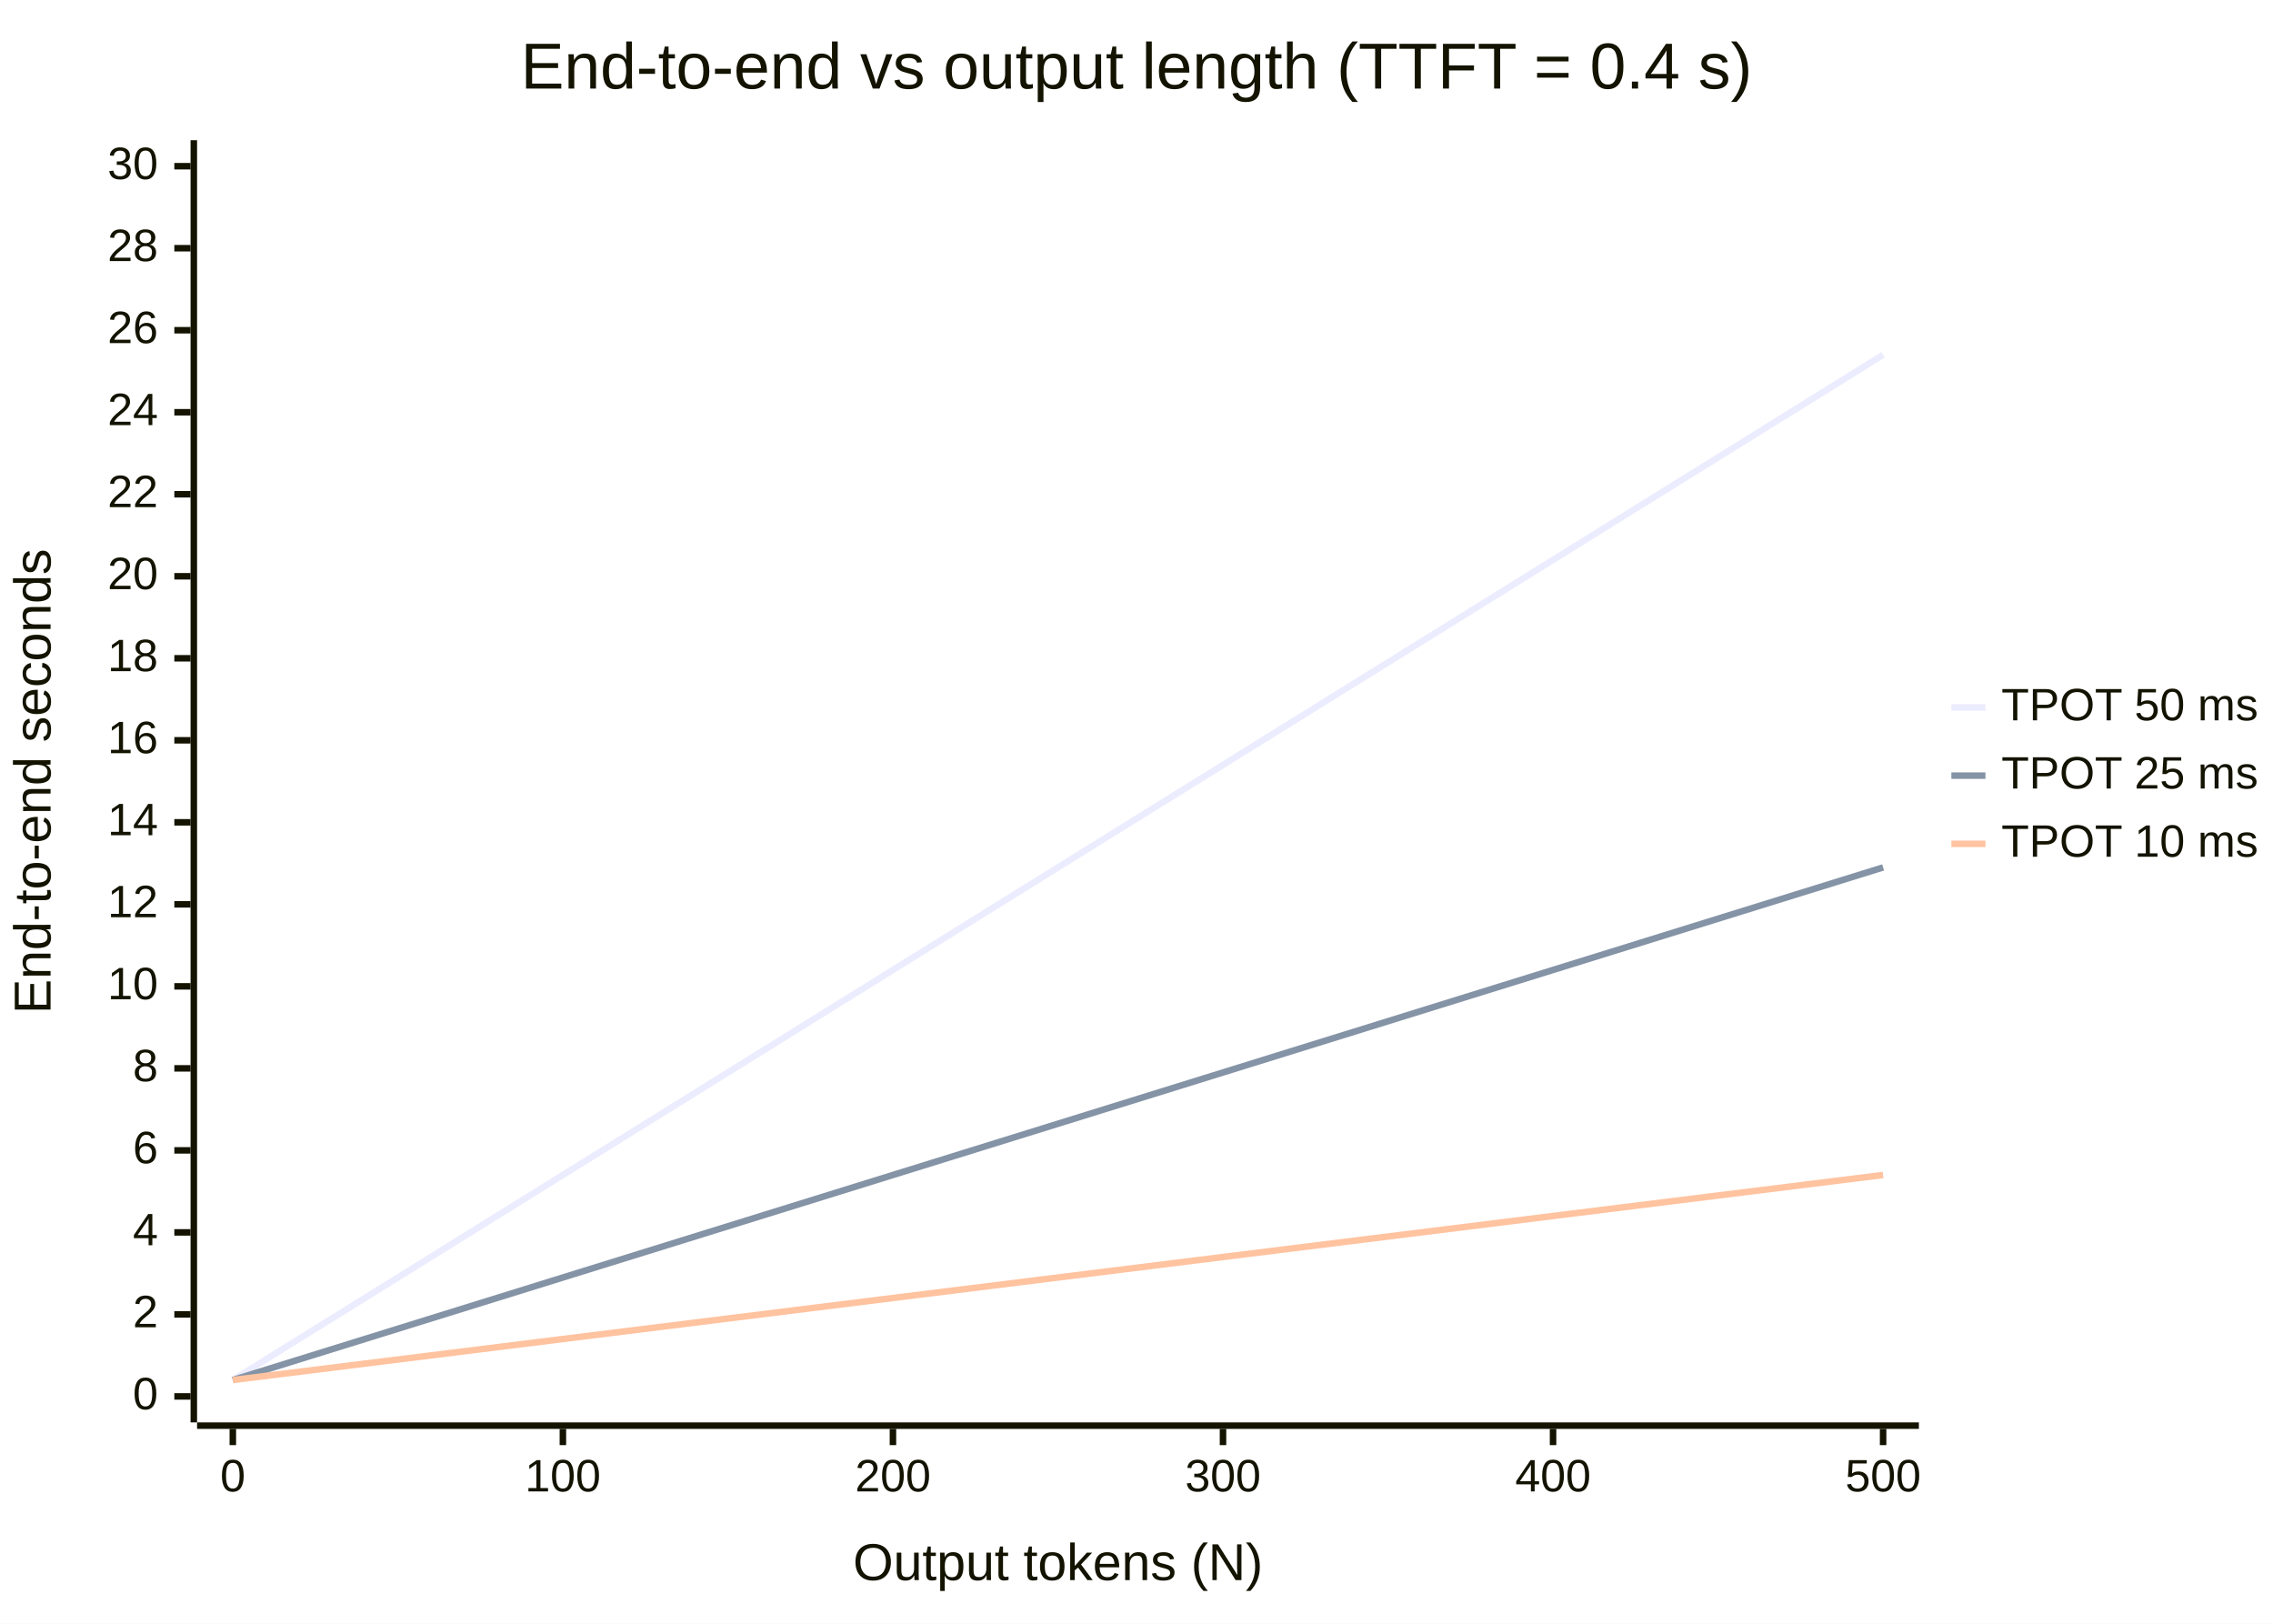
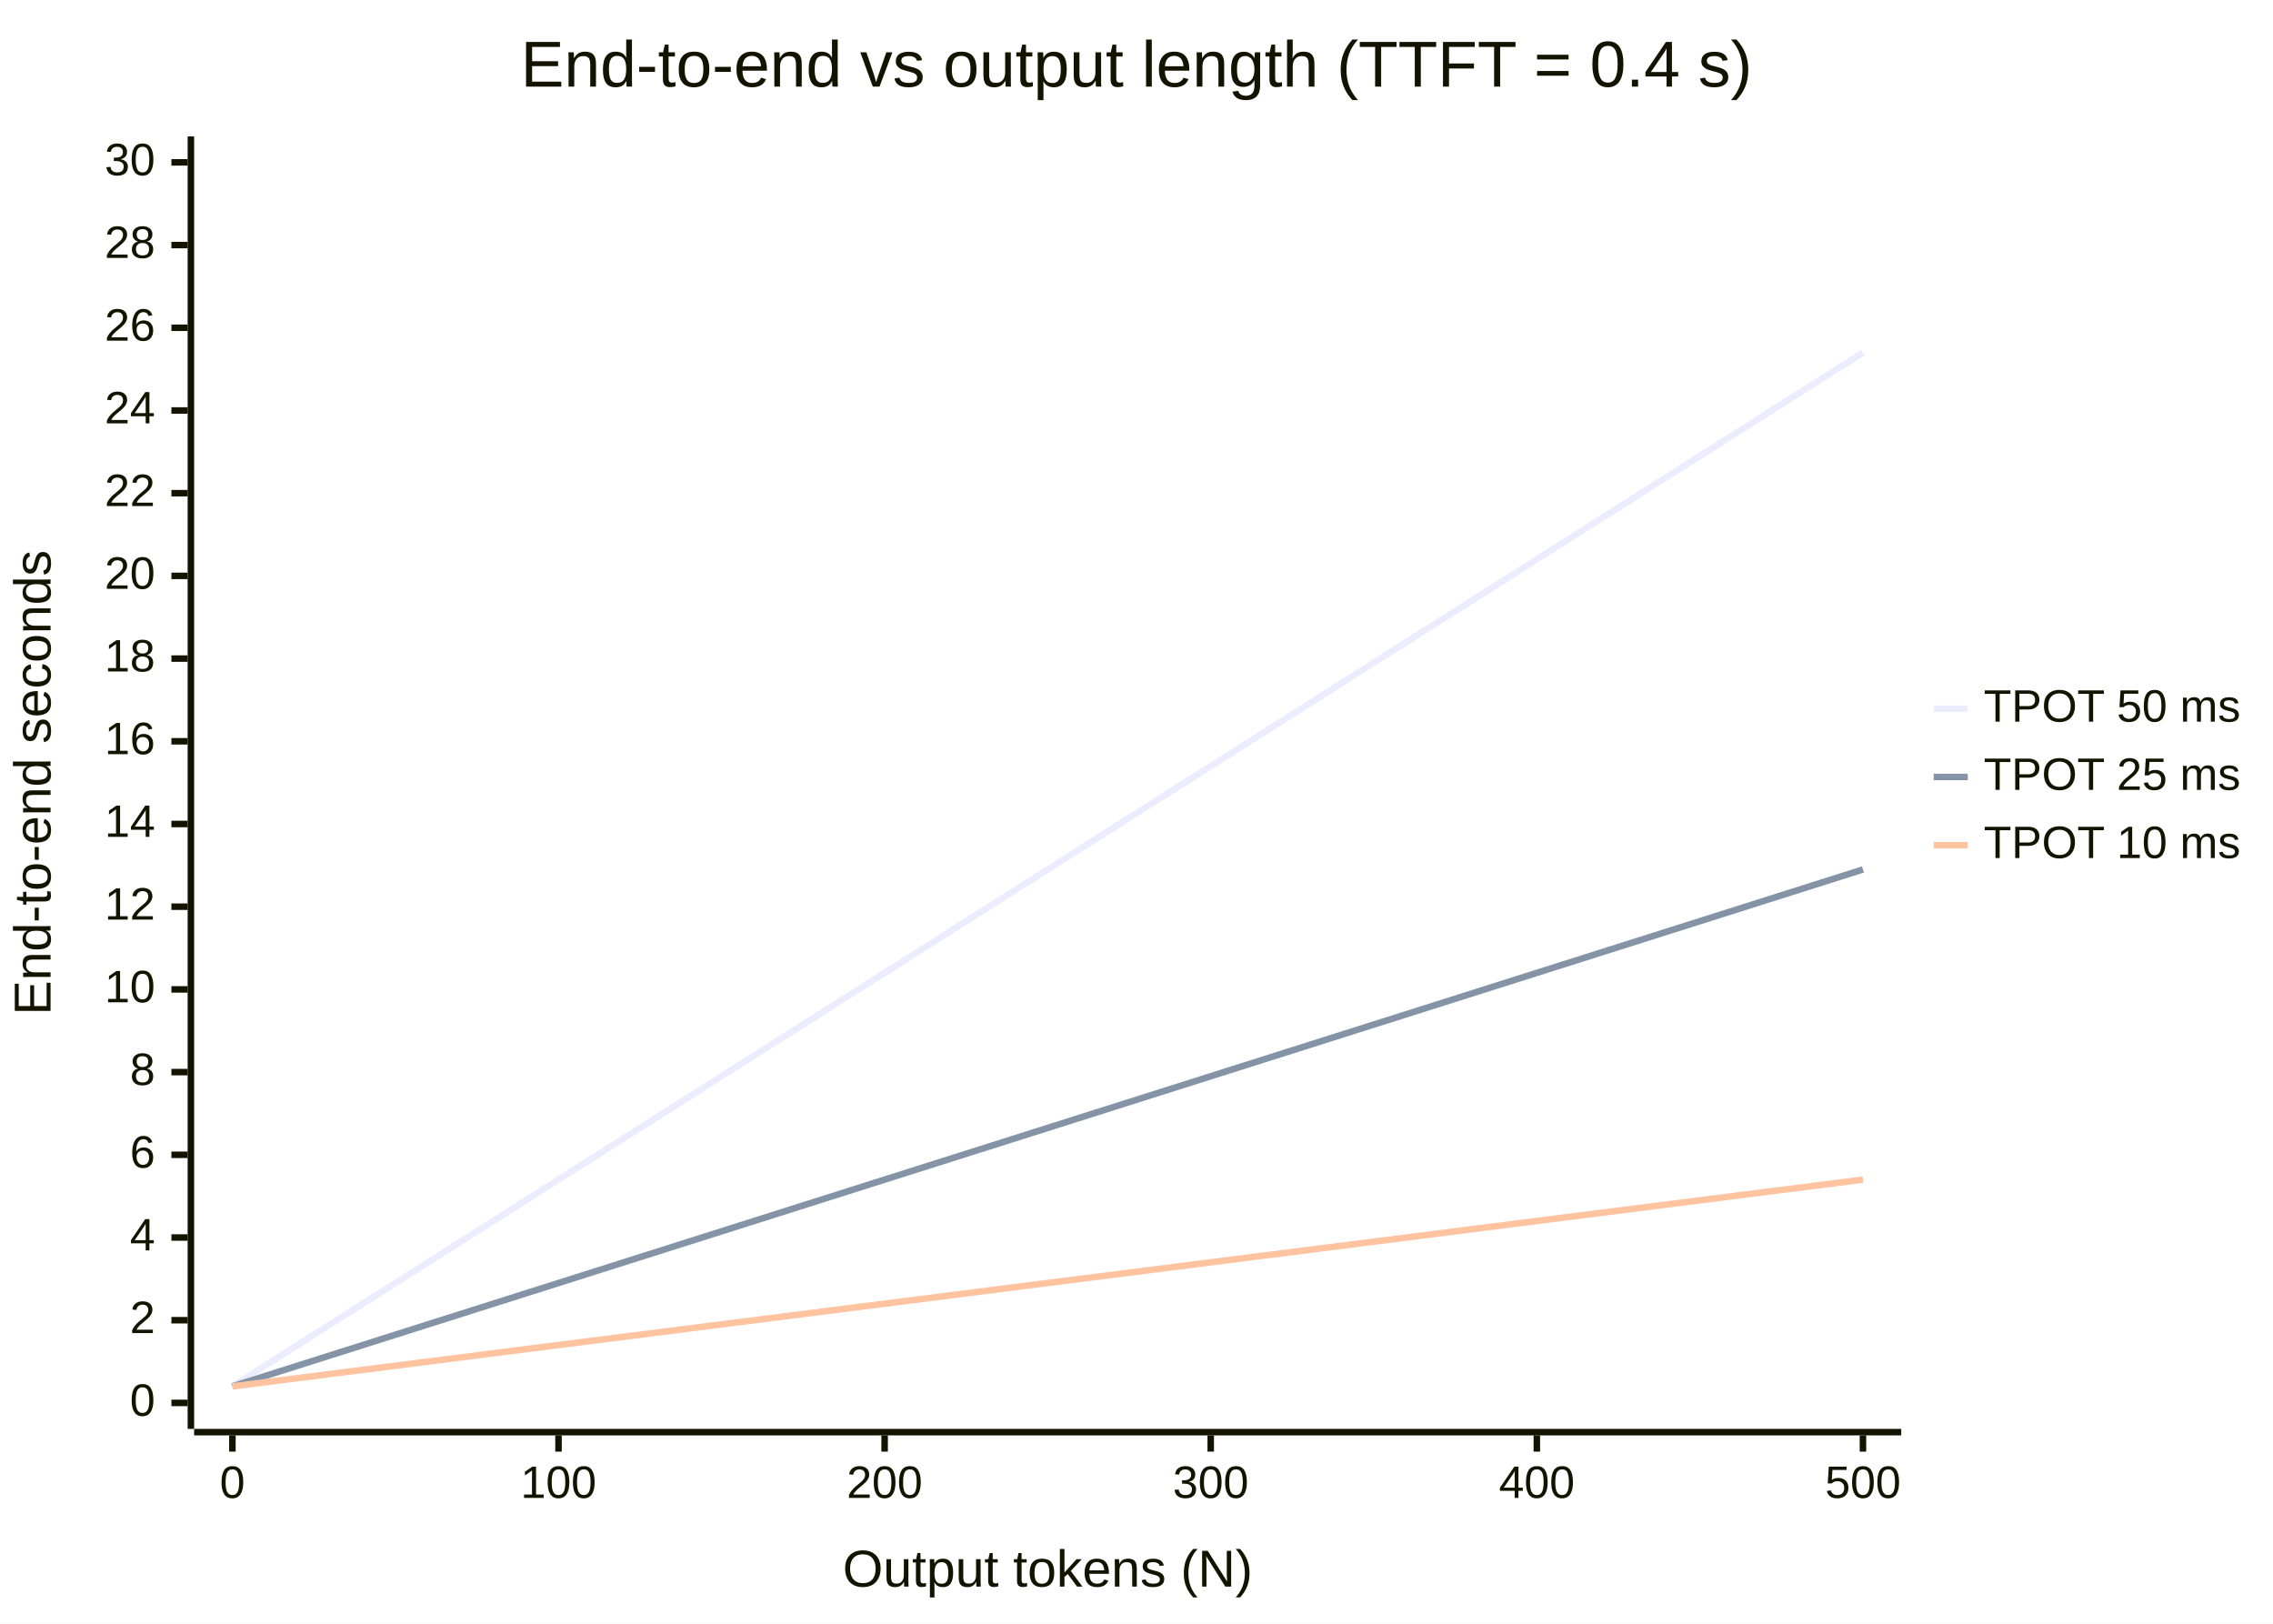
<svg xmlns="http://www.w3.org/2000/svg" id="my-svg" width="100%" style="max-width: 700px; background-color: transparent;" viewBox="0 0 700 500" role="graphics-document document" aria-roledescription="xychart">
  <style>#my-svg{font-family:"trebuchet ms",verdana,arial,sans-serif;font-size:16px;fill:#333;}@keyframes edge-animation-frame{from{stroke-dashoffset:0;}}@keyframes dash{to{stroke-dashoffset:0;}}#my-svg .edge-animation-slow{stroke-dasharray:9,5!important;stroke-dashoffset:900;animation:dash 50s linear infinite;stroke-linecap:round;}#my-svg .edge-animation-fast{stroke-dasharray:9,5!important;stroke-dashoffset:900;animation:dash 20s linear infinite;stroke-linecap:round;}#my-svg .error-icon{fill:#552222;}#my-svg .error-text{fill:#552222;stroke:#552222;}#my-svg .edge-thickness-normal{stroke-width:1px;}#my-svg .edge-thickness-thick{stroke-width:3.5px;}#my-svg .edge-pattern-solid{stroke-dasharray:0;}#my-svg .edge-thickness-invisible{stroke-width:0;fill:none;}#my-svg .edge-pattern-dashed{stroke-dasharray:3;}#my-svg .edge-pattern-dotted{stroke-dasharray:2;}#my-svg .marker{fill:#333333;stroke:#333333;}#my-svg .marker.cross{stroke:#333333;}#my-svg svg{font-family:"trebuchet ms",verdana,arial,sans-serif;font-size:16px;}#my-svg p{margin:0;}#my-svg .node .neo-node{stroke:#9370DB;}#my-svg [data-look="neo"].node rect,#my-svg [data-look="neo"].cluster rect,#my-svg [data-look="neo"].node polygon{stroke:#9370DB;filter:drop-shadow(1px 2px 2px rgba(185, 185, 185, 1));}#my-svg [data-look="neo"].swimlane.cluster rect{filter:none;}#my-svg [data-look="neo"].node path{stroke:#9370DB;stroke-width:1px;}#my-svg [data-look="neo"].node .outer-path{filter:drop-shadow(1px 2px 2px rgba(185, 185, 185, 1));}#my-svg [data-look="neo"].node .neo-line path{stroke:#9370DB;filter:none;}#my-svg [data-look="neo"].node circle{stroke:#9370DB;filter:drop-shadow(1px 2px 2px rgba(185, 185, 185, 1));}#my-svg [data-look="neo"].node circle .state-start{fill:#000000;}#my-svg [data-look="neo"].icon-shape .icon{fill:#9370DB;filter:drop-shadow(1px 2px 2px rgba(185, 185, 185, 1));}#my-svg [data-look="neo"].icon-shape .icon-neo path{stroke:#9370DB;filter:drop-shadow(1px 2px 2px rgba(185, 185, 185, 1));}#my-svg :root{--mermaid-font-family:"trebuchet ms",verdana,arial,sans-serif;}</style>
  <g />
  <g class="main">
    <rect width="700" height="500" class="background" fill="white" />
    <g class="chart-title">
-       <text x="0" y="0" fill="#131300" font-size="20" dominant-baseline="middle" text-anchor="middle" transform="translate(350, 21.58984) rotate(0)">End-to-end vs output length (TTFT = 0.4 s)</text>
+       <text x="0" y="0" fill="#131300" font-size="20" dominant-baseline="middle" text-anchor="middle" transform="translate(350, 21) rotate(0)">End-to-end vs output length (TTFT = 0.4 s)</text>
    </g>
    <g class="plot">
      <g class="line-plot-0">
-         <path d="M71.703,424.949L173.348,361.812L274.993,298.676L376.638,235.539L478.283,172.402L579.928,109.265" fill="none" stroke="#ECECFF" stroke-width="2" />
+         <path d="M71.572,426.907L172.002,363.24L272.431,299.573L372.861,235.907L473.291,172.24L573.72,108.573" fill="none" stroke="#ECECFF" stroke-width="2" />
      </g>
      <g class="line-plot-1">
-         <path d="M71.703,424.949L173.348,393.381L274.993,361.812L376.638,330.244L478.283,298.676L579.928,267.107" fill="none" stroke="#8493A6" stroke-width="2" />
+         <path d="M71.572,426.907L172.002,395.073L272.431,363.24L372.861,331.407L473.291,299.573L573.72,267.74" fill="none" stroke="#8493A6" stroke-width="2" />
      </g>
      <g class="line-plot-2">
-         <path d="M71.703,424.949L173.348,412.322L274.993,399.694L376.638,387.067L478.283,374.44L579.928,361.812" fill="none" stroke="#FFC3A0" stroke-width="2" />
+         <path d="M71.572,426.907L172.002,414.173L272.431,401.44L372.861,388.707L473.291,375.973L573.72,363.24" fill="none" stroke="#FFC3A0" stroke-width="2" />
      </g>
    </g>
    <g class="legend">
      <g class="markers">
-         <path d="M 600.944,217.84 L 611.444,217.84" fill="none" stroke="#ECECFF" stroke-width="2" />
-         <path d="M 600.944,238.84 L 611.444,238.84" fill="none" stroke="#8493A6" stroke-width="2" />
-         <path d="M 600.944,259.84 L 611.444,259.84" fill="none" stroke="#FFC3A0" stroke-width="2" />
+         <path d="M 595.506,218.25 L 606.006,218.25" fill="none" stroke="#ECECFF" stroke-width="2" />
+         <path d="M 595.506,239.25 L 606.006,239.25" fill="none" stroke="#8493A6" stroke-width="2" />
+         <path d="M 595.506,260.25 L 606.006,260.25" fill="none" stroke="#FFC3A0" stroke-width="2" />
      </g>
      <g class="label">
-         <text x="0" y="0" fill="#131300" font-size="14" dominant-baseline="middle" text-anchor="start" transform="translate(616.3438, 217.8398) rotate(0)">TPOT 50 ms</text>
-         <text x="0" y="0" fill="#131300" font-size="14" dominant-baseline="middle" text-anchor="start" transform="translate(616.3438, 238.8398) rotate(0)">TPOT 25 ms</text>
-         <text x="0" y="0" fill="#131300" font-size="14" dominant-baseline="middle" text-anchor="start" transform="translate(616.3438, 259.8398) rotate(0)">TPOT 10 ms</text>
+         <text x="0" y="0" fill="#131300" font-size="14" dominant-baseline="middle" text-anchor="start" transform="translate(610.9062, 218.25) rotate(0)">TPOT 50 ms</text>
+         <text x="0" y="0" fill="#131300" font-size="14" dominant-baseline="middle" text-anchor="start" transform="translate(610.9062, 239.25) rotate(0)">TPOT 25 ms</text>
+         <text x="0" y="0" fill="#131300" font-size="14" dominant-baseline="middle" text-anchor="start" transform="translate(610.9062, 260.25) rotate(0)">TPOT 10 ms</text>
      </g>
    </g>
    <g class="bottom-axis">
      <g class="axis-line">
-         <path d="M 60.688,439 L 590.944,439" fill="none" stroke="#131300" stroke-width="2" />
+         <path d="M 59.786,441 L 585.506,441" fill="none" stroke="#131300" stroke-width="2" />
      </g>
      <g class="label">
-         <text x="0" y="0" fill="#131300" font-size="14" dominant-baseline="text-before-edge" text-anchor="middle" transform="translate(71.70313, 450) rotate(0)">0</text>
-         <text x="0" y="0" fill="#131300" font-size="14" dominant-baseline="text-before-edge" text-anchor="middle" transform="translate(173.3481, 450) rotate(0)">100</text>
-         <text x="0" y="0" fill="#131300" font-size="14" dominant-baseline="text-before-edge" text-anchor="middle" transform="translate(274.9931, 450) rotate(0)">200</text>
-         <text x="0" y="0" fill="#131300" font-size="14" dominant-baseline="text-before-edge" text-anchor="middle" transform="translate(376.6381, 450) rotate(0)">300</text>
-         <text x="0" y="0" fill="#131300" font-size="14" dominant-baseline="text-before-edge" text-anchor="middle" transform="translate(478.2831, 450) rotate(0)">400</text>
-         <text x="0" y="0" fill="#131300" font-size="14" dominant-baseline="text-before-edge" text-anchor="middle" transform="translate(579.9281, 450) rotate(0)">500</text>
+         <text x="0" y="0" fill="#131300" font-size="14" dominant-baseline="text-before-edge" text-anchor="middle" transform="translate(71.57227, 452) rotate(0)">0</text>
+         <text x="0" y="0" fill="#131300" font-size="14" dominant-baseline="text-before-edge" text-anchor="middle" transform="translate(172.0018, 452) rotate(0)">100</text>
+         <text x="0" y="0" fill="#131300" font-size="14" dominant-baseline="text-before-edge" text-anchor="middle" transform="translate(272.4314, 452) rotate(0)">200</text>
+         <text x="0" y="0" fill="#131300" font-size="14" dominant-baseline="text-before-edge" text-anchor="middle" transform="translate(372.861, 452) rotate(0)">300</text>
+         <text x="0" y="0" fill="#131300" font-size="14" dominant-baseline="text-before-edge" text-anchor="middle" transform="translate(473.2905, 452) rotate(0)">400</text>
+         <text x="0" y="0" fill="#131300" font-size="14" dominant-baseline="text-before-edge" text-anchor="middle" transform="translate(573.7201, 452) rotate(0)">500</text>
      </g>
      <g class="ticks">
-         <path d="M 71.703,440 L 71.703,445" fill="none" stroke="#131300" stroke-width="2" />
-         <path d="M 173.348,440 L 173.348,445" fill="none" stroke="#131300" stroke-width="2" />
-         <path d="M 274.993,440 L 274.993,445" fill="none" stroke="#131300" stroke-width="2" />
-         <path d="M 376.638,440 L 376.638,445" fill="none" stroke="#131300" stroke-width="2" />
-         <path d="M 478.283,440 L 478.283,445" fill="none" stroke="#131300" stroke-width="2" />
-         <path d="M 579.928,440 L 579.928,445" fill="none" stroke="#131300" stroke-width="2" />
+         <path d="M 71.572,442 L 71.572,447" fill="none" stroke="#131300" stroke-width="2" />
+         <path d="M 172.002,442 L 172.002,447" fill="none" stroke="#131300" stroke-width="2" />
+         <path d="M 272.431,442 L 272.431,447" fill="none" stroke="#131300" stroke-width="2" />
+         <path d="M 372.861,442 L 372.861,447" fill="none" stroke="#131300" stroke-width="2" />
+         <path d="M 473.291,442 L 473.291,447" fill="none" stroke="#131300" stroke-width="2" />
+         <path d="M 573.72,442 L 573.72,447" fill="none" stroke="#131300" stroke-width="2" />
      </g>
      <g class="title">
-         <text x="0" y="0" fill="#131300" font-size="16" dominant-baseline="text-before-edge" text-anchor="middle" transform="translate(325.8156, 476) rotate(0)">Output tokens (N)</text>
+         <text x="0" y="0" fill="#131300" font-size="16" dominant-baseline="text-before-edge" text-anchor="middle" transform="translate(322.6462, 478) rotate(0)">Output tokens (N)</text>
      </g>
    </g>
    <g class="left-axis">
      <g class="axisl-line">
-         <path d="M 59.688,43.18 L 59.688,438" fill="none" stroke="#131300" stroke-width="2" />
+         <path d="M 58.786,42 L 58.786,440" fill="none" stroke="#131300" stroke-width="2" />
      </g>
      <g class="label">
-         <text x="0" y="0" fill="#131300" font-size="14" dominant-baseline="middle" text-anchor="end" transform="translate(48.6875, 51.17969) rotate(0)">30</text>
-         <text x="0" y="0" fill="#131300" font-size="14" dominant-baseline="middle" text-anchor="end" transform="translate(48.6875, 76.43437) rotate(0)">28</text>
-         <text x="0" y="0" fill="#131300" font-size="14" dominant-baseline="middle" text-anchor="end" transform="translate(48.6875, 101.6891) rotate(0)">26</text>
-         <text x="0" y="0" fill="#131300" font-size="14" dominant-baseline="middle" text-anchor="end" transform="translate(48.6875, 126.9437) rotate(0)">24</text>
-         <text x="0" y="0" fill="#131300" font-size="14" dominant-baseline="middle" text-anchor="end" transform="translate(48.6875, 152.1984) rotate(0)">22</text>
-         <text x="0" y="0" fill="#131300" font-size="14" dominant-baseline="middle" text-anchor="end" transform="translate(48.6875, 177.4531) rotate(0)">20</text>
-         <text x="0" y="0" fill="#131300" font-size="14" dominant-baseline="middle" text-anchor="end" transform="translate(48.6875, 202.7078) rotate(0)">18</text>
-         <text x="0" y="0" fill="#131300" font-size="14" dominant-baseline="middle" text-anchor="end" transform="translate(48.6875, 227.9625) rotate(0)">16</text>
-         <text x="0" y="0" fill="#131300" font-size="14" dominant-baseline="middle" text-anchor="end" transform="translate(48.6875, 253.2172) rotate(0)">14</text>
-         <text x="0" y="0" fill="#131300" font-size="14" dominant-baseline="middle" text-anchor="end" transform="translate(48.6875, 278.4719) rotate(0)">12</text>
-         <text x="0" y="0" fill="#131300" font-size="14" dominant-baseline="middle" text-anchor="end" transform="translate(48.6875, 303.7266) rotate(0)">10</text>
-         <text x="0" y="0" fill="#131300" font-size="14" dominant-baseline="middle" text-anchor="end" transform="translate(48.6875, 328.9812) rotate(0)">8</text>
-         <text x="0" y="0" fill="#131300" font-size="14" dominant-baseline="middle" text-anchor="end" transform="translate(48.6875, 354.2359) rotate(0)">6</text>
-         <text x="0" y="0" fill="#131300" font-size="14" dominant-baseline="middle" text-anchor="end" transform="translate(48.6875, 379.4906) rotate(0)">4</text>
-         <text x="0" y="0" fill="#131300" font-size="14" dominant-baseline="middle" text-anchor="end" transform="translate(48.6875, 404.7453) rotate(0)">2</text>
-         <text x="0" y="0" fill="#131300" font-size="14" dominant-baseline="middle" text-anchor="end" transform="translate(48.6875, 430) rotate(0)">0</text>
+         <text x="0" y="0" fill="#131300" font-size="14" dominant-baseline="middle" text-anchor="end" transform="translate(47.78613, 50) rotate(0)">30</text>
+         <text x="0" y="0" fill="#131300" font-size="14" dominant-baseline="middle" text-anchor="end" transform="translate(47.78613, 75.46667) rotate(0)">28</text>
+         <text x="0" y="0" fill="#131300" font-size="14" dominant-baseline="middle" text-anchor="end" transform="translate(47.78613, 100.9333) rotate(0)">26</text>
+         <text x="0" y="0" fill="#131300" font-size="14" dominant-baseline="middle" text-anchor="end" transform="translate(47.78613, 126.4) rotate(0)">24</text>
+         <text x="0" y="0" fill="#131300" font-size="14" dominant-baseline="middle" text-anchor="end" transform="translate(47.78613, 151.8667) rotate(0)">22</text>
+         <text x="0" y="0" fill="#131300" font-size="14" dominant-baseline="middle" text-anchor="end" transform="translate(47.78613, 177.3333) rotate(0)">20</text>
+         <text x="0" y="0" fill="#131300" font-size="14" dominant-baseline="middle" text-anchor="end" transform="translate(47.78613, 202.8) rotate(0)">18</text>
+         <text x="0" y="0" fill="#131300" font-size="14" dominant-baseline="middle" text-anchor="end" transform="translate(47.78613, 228.2667) rotate(0)">16</text>
+         <text x="0" y="0" fill="#131300" font-size="14" dominant-baseline="middle" text-anchor="end" transform="translate(47.78613, 253.7333) rotate(0)">14</text>
+         <text x="0" y="0" fill="#131300" font-size="14" dominant-baseline="middle" text-anchor="end" transform="translate(47.78613, 279.2) rotate(0)">12</text>
+         <text x="0" y="0" fill="#131300" font-size="14" dominant-baseline="middle" text-anchor="end" transform="translate(47.78613, 304.6667) rotate(0)">10</text>
+         <text x="0" y="0" fill="#131300" font-size="14" dominant-baseline="middle" text-anchor="end" transform="translate(47.78613, 330.1333) rotate(0)">8</text>
+         <text x="0" y="0" fill="#131300" font-size="14" dominant-baseline="middle" text-anchor="end" transform="translate(47.78613, 355.6) rotate(0)">6</text>
+         <text x="0" y="0" fill="#131300" font-size="14" dominant-baseline="middle" text-anchor="end" transform="translate(47.78613, 381.0667) rotate(0)">4</text>
+         <text x="0" y="0" fill="#131300" font-size="14" dominant-baseline="middle" text-anchor="end" transform="translate(47.78613, 406.5333) rotate(0)">2</text>
+         <text x="0" y="0" fill="#131300" font-size="14" dominant-baseline="middle" text-anchor="end" transform="translate(47.78613, 432) rotate(0)">0</text>
      </g>
      <g class="ticks">
-         <path d="M 58.688,51.18 L 53.688,51.18" fill="none" stroke="#131300" stroke-width="2" />
-         <path d="M 58.688,76.434 L 53.688,76.434" fill="none" stroke="#131300" stroke-width="2" />
-         <path d="M 58.688,101.689 L 53.688,101.689" fill="none" stroke="#131300" stroke-width="2" />
-         <path d="M 58.688,126.944 L 53.688,126.944" fill="none" stroke="#131300" stroke-width="2" />
-         <path d="M 58.688,152.198 L 53.688,152.198" fill="none" stroke="#131300" stroke-width="2" />
-         <path d="M 58.688,177.453 L 53.688,177.453" fill="none" stroke="#131300" stroke-width="2" />
-         <path d="M 58.688,202.708 L 53.688,202.708" fill="none" stroke="#131300" stroke-width="2" />
-         <path d="M 58.688,227.962 L 53.688,227.962" fill="none" stroke="#131300" stroke-width="2" />
-         <path d="M 58.688,253.217 L 53.688,253.217" fill="none" stroke="#131300" stroke-width="2" />
-         <path d="M 58.688,278.472 L 53.688,278.472" fill="none" stroke="#131300" stroke-width="2" />
-         <path d="M 58.688,303.727 L 53.688,303.727" fill="none" stroke="#131300" stroke-width="2" />
-         <path d="M 58.688,328.981 L 53.688,328.981" fill="none" stroke="#131300" stroke-width="2" />
-         <path d="M 58.688,354.236 L 53.688,354.236" fill="none" stroke="#131300" stroke-width="2" />
-         <path d="M 58.688,379.491 L 53.688,379.491" fill="none" stroke="#131300" stroke-width="2" />
-         <path d="M 58.688,404.745 L 53.688,404.745" fill="none" stroke="#131300" stroke-width="2" />
-         <path d="M 58.688,430 L 53.688,430" fill="none" stroke="#131300" stroke-width="2" />
+         <path d="M 57.786,50 L 52.786,50" fill="none" stroke="#131300" stroke-width="2" />
+         <path d="M 57.786,75.467 L 52.786,75.467" fill="none" stroke="#131300" stroke-width="2" />
+         <path d="M 57.786,100.933 L 52.786,100.933" fill="none" stroke="#131300" stroke-width="2" />
+         <path d="M 57.786,126.4 L 52.786,126.4" fill="none" stroke="#131300" stroke-width="2" />
+         <path d="M 57.786,151.867 L 52.786,151.867" fill="none" stroke="#131300" stroke-width="2" />
+         <path d="M 57.786,177.333 L 52.786,177.333" fill="none" stroke="#131300" stroke-width="2" />
+         <path d="M 57.786,202.8 L 52.786,202.8" fill="none" stroke="#131300" stroke-width="2" />
+         <path d="M 57.786,228.267 L 52.786,228.267" fill="none" stroke="#131300" stroke-width="2" />
+         <path d="M 57.786,253.733 L 52.786,253.733" fill="none" stroke="#131300" stroke-width="2" />
+         <path d="M 57.786,279.2 L 52.786,279.2" fill="none" stroke="#131300" stroke-width="2" />
+         <path d="M 57.786,304.667 L 52.786,304.667" fill="none" stroke="#131300" stroke-width="2" />
+         <path d="M 57.786,330.133 L 52.786,330.133" fill="none" stroke="#131300" stroke-width="2" />
+         <path d="M 57.786,355.6 L 52.786,355.6" fill="none" stroke="#131300" stroke-width="2" />
+         <path d="M 57.786,381.067 L 52.786,381.067" fill="none" stroke="#131300" stroke-width="2" />
+         <path d="M 57.786,406.533 L 52.786,406.533" fill="none" stroke="#131300" stroke-width="2" />
+         <path d="M 57.786,432 L 52.786,432" fill="none" stroke="#131300" stroke-width="2" />
      </g>
      <g class="title">
-         <text x="0" y="0" fill="#131300" font-size="16" dominant-baseline="text-before-edge" text-anchor="middle" transform="translate(5, 240.5898) rotate(270)">End-to-end seconds</text>
+         <text x="0" y="0" fill="#131300" font-size="16" dominant-baseline="text-before-edge" text-anchor="middle" transform="translate(5, 241) rotate(270)">End-to-end seconds</text>
      </g>
    </g>
  </g>
  <g class="mermaid-tmp-group" />
</svg>
